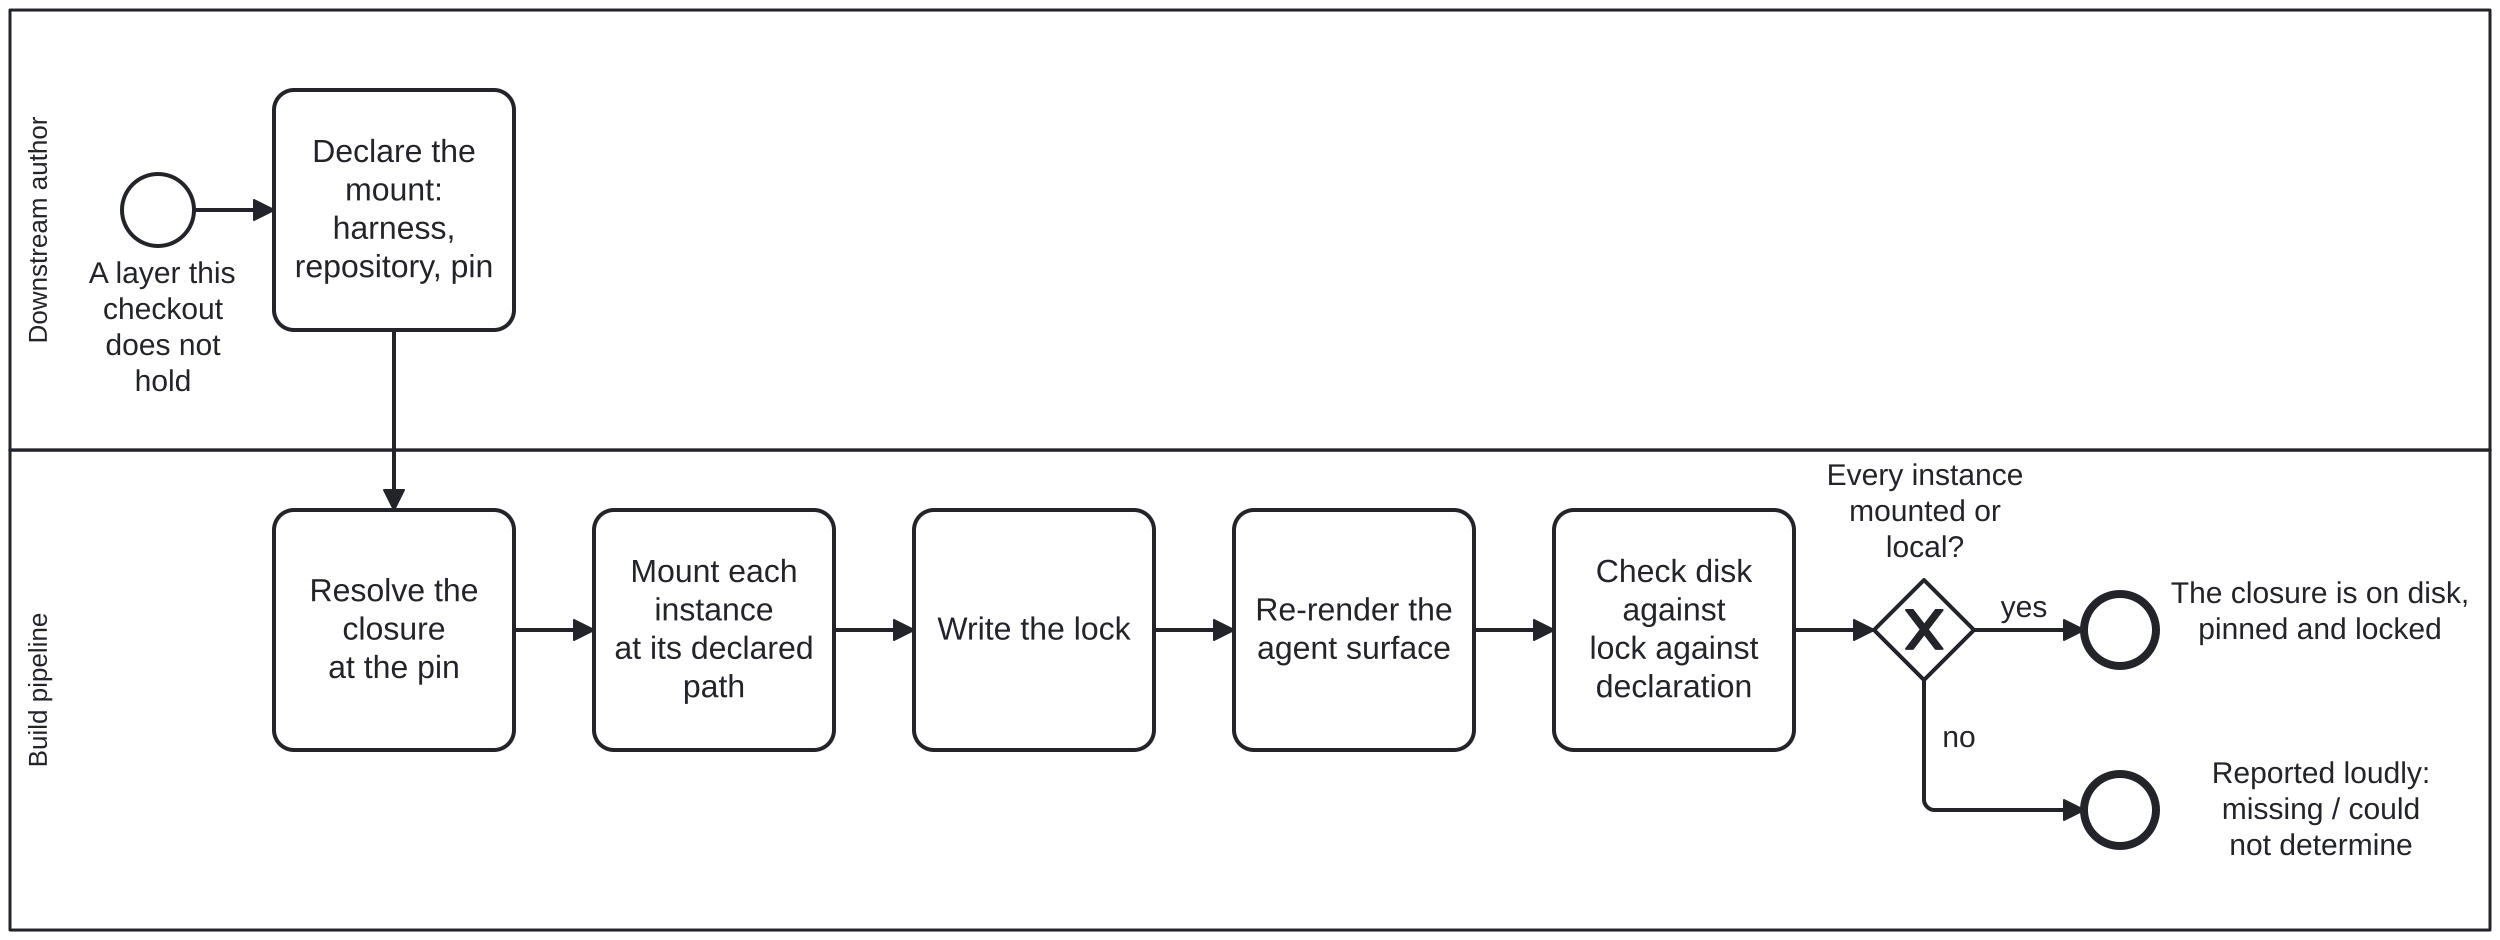
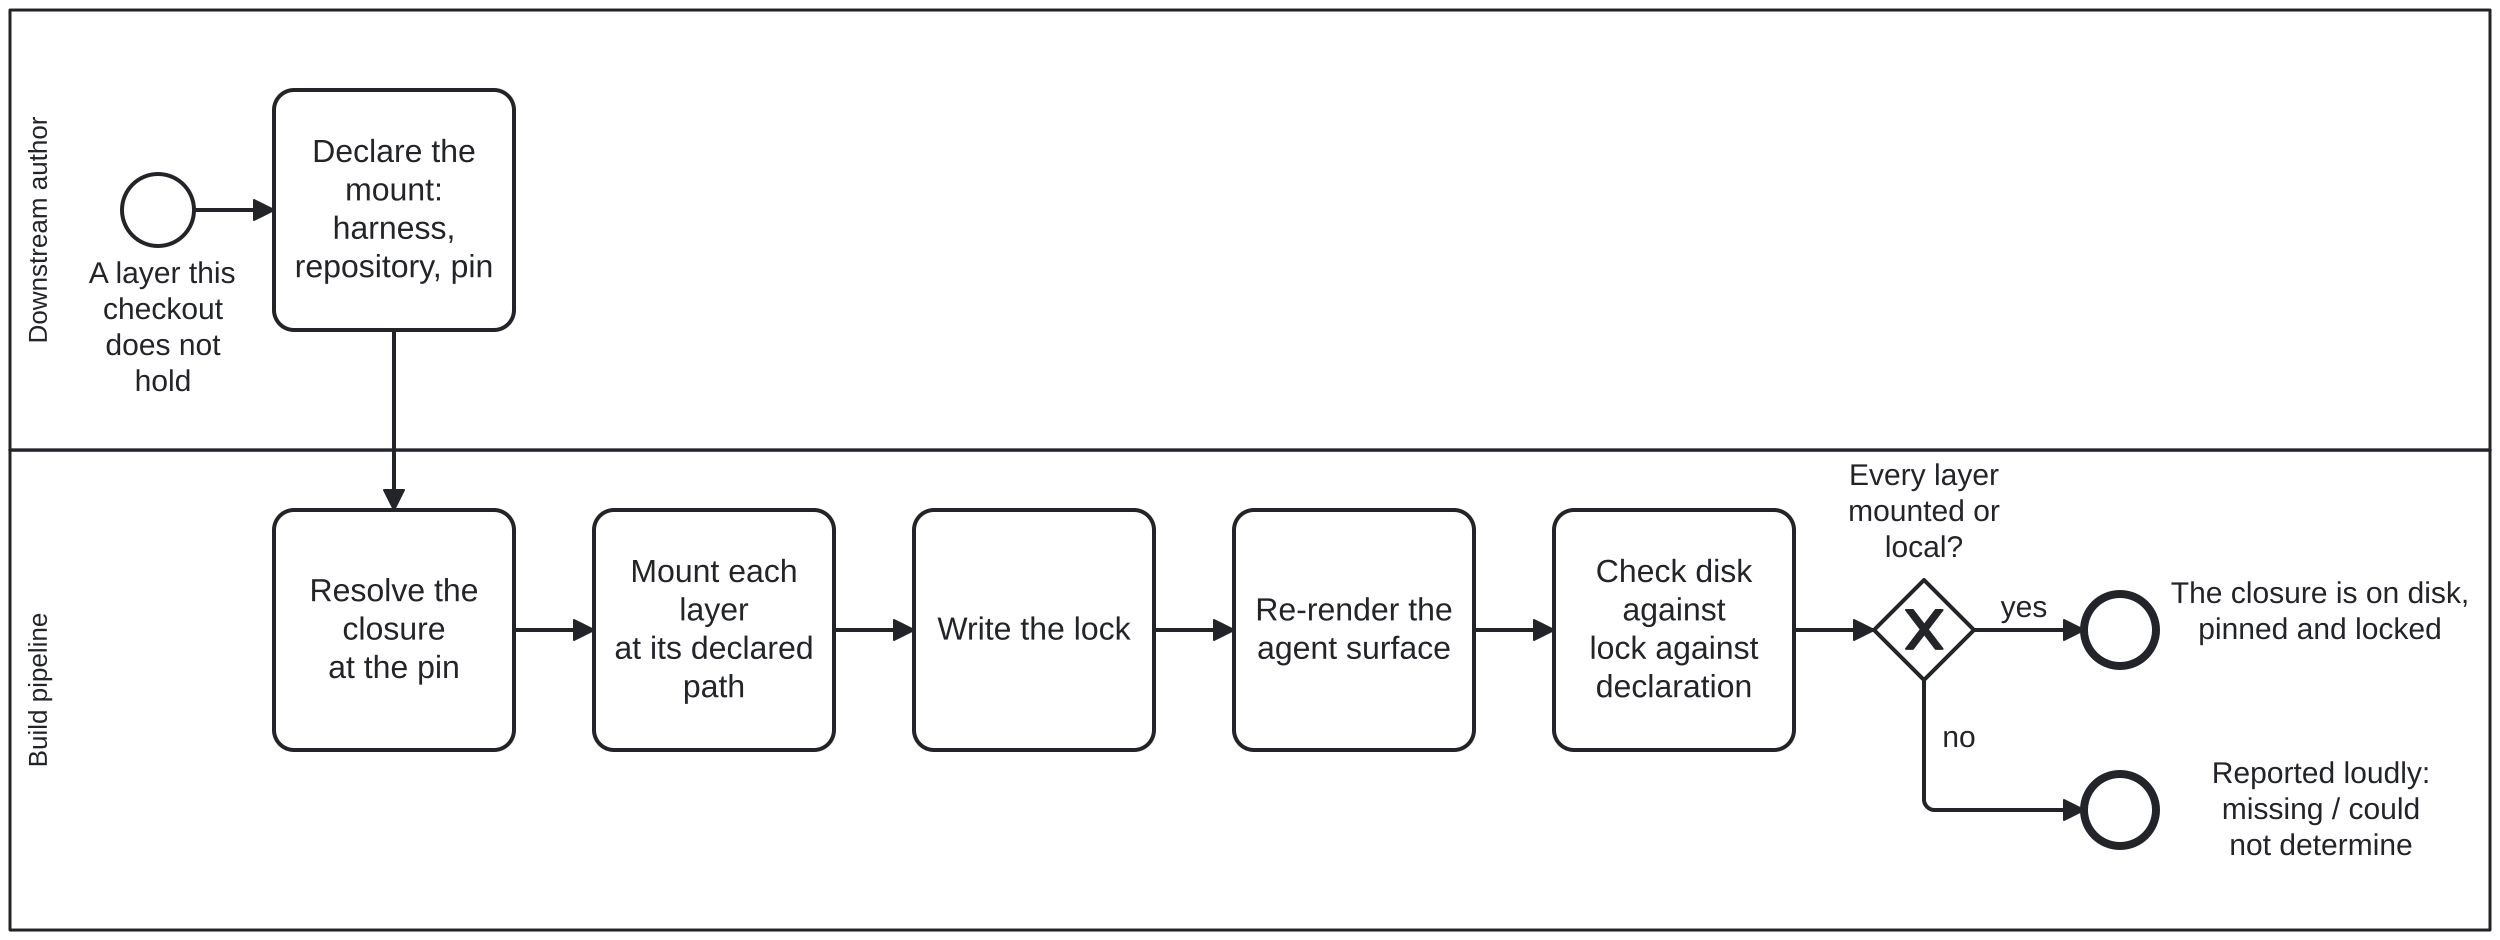
<svg xmlns="http://www.w3.org/2000/svg" width="100%" style="max-width:100%;height:auto" viewBox="155 35 1250 470" version="1.1">
  <rect x="155" y="35" width="1250" height="470" fill="#ffffff" />
  <g class="djs-group">
    <g class="djs-element djs-shape" data-element-id="Lane_Pipeline" style="display: block;" transform="matrix(1 0 0 1 160 260)">
      <g class="djs-visual">
        <rect x="0" y="0" width="1240" height="240" rx="0" ry="0" style="stroke-linecap: round; stroke-linejoin: round; stroke: rgb(34, 36, 42); stroke-width: 1.5px; fill: white; fill-opacity: 0.25;" />
        <text lineHeight="1.05" class="djs-label" transform="matrix(-1.83697e-16 -1 1 -1.83697e-16 0 240)" style="font-family: Arial, sans-serif; font-size: 13px; font-weight: normal; fill: rgb(34, 36, 42);">
          <tspan x="81.333" y="18.413">Build pipeline</tspan>
        </text>
      </g>
      <rect class="djs-hit djs-hit-all" x="0" y="0" width="1240" height="240" style="fill: none; stroke-opacity: 0; stroke: white; stroke-width: 15px;" />
    </g>
  </g>
  <g class="djs-group">
    <g class="djs-element djs-shape" data-element-id="Lane_Author" style="display: block;" transform="matrix(1 0 0 1 160 40)">
      <g class="djs-visual">
        <rect x="0" y="0" width="1240" height="220" rx="0" ry="0" style="stroke-linecap: round; stroke-linejoin: round; stroke: rgb(34, 36, 42); stroke-width: 1.5px; fill: white; fill-opacity: 0.25;" />
        <text lineHeight="1.05" class="djs-label" transform="matrix(-1.83697e-16 -1 1 -1.83697e-16 0 220)" style="font-family: Arial, sans-serif; font-size: 13px; font-weight: normal; fill: rgb(34, 36, 42);">
          <tspan x="53.281" y="18.413">Downstream author</tspan>
        </text>
      </g>
      <rect class="djs-hit djs-hit-all" x="0" y="0" width="1240" height="220" style="fill: none; stroke-opacity: 0; stroke: white; stroke-width: 15px;" />
    </g>
  </g>
  <g class="djs-group">
    <g class="djs-element djs-shape" data-element-id="Start_LayerNeeded" style="display: block;" transform="matrix(1 0 0 1 216 122)">
      <g class="djs-visual">
        <circle cx="18" cy="18" r="18" style="stroke-linecap: round; stroke-linejoin: round; stroke: rgb(34, 36, 42); stroke-width: 2px; fill: white; fill-opacity: 0.95;" />
      </g>
      <rect class="djs-hit djs-hit-all" x="0" y="0" width="36" height="36" style="fill: none; stroke-opacity: 0; stroke: white; stroke-width: 15px;" />
    </g>
  </g>
  <g class="djs-group">
    <g class="djs-element djs-shape" data-element-id="Start_LayerNeeded_label" style="display: block;" transform="matrix(1 0 0 1 199 163)">
      <g class="djs-visual">
        <text lineHeight="1.2" class="djs-label" style="font-family: Arial, sans-serif; font-size: 15px; font-weight: normal; fill: rgb(34, 36, 42);">
          <tspan x="0.403" y="13.5">A layer this</tspan>
          <tspan x="7.482" y="31.5">checkout </tspan>
          <tspan x="8.727" y="49.5">does not </tspan>
          <tspan x="23.32" y="67.5">hold</tspan>
        </text>
      </g>
      <rect class="djs-hit djs-hit-all" x="0" y="0" width="75" height="72" style="fill: none; stroke-opacity: 0; stroke: white; stroke-width: 15px;" />
    </g>
  </g>
  <g class="djs-group">
    <g class="djs-element djs-shape" data-element-id="Task_DeclareMount" style="display: block;" transform="matrix(1 0 0 1 292 80)">
      <g class="djs-visual">
        <rect x="0" y="0" width="120" height="120" rx="10" ry="10" style="stroke-linecap: round; stroke-linejoin: round; stroke: rgb(34, 36, 42); stroke-width: 2px; fill: white; fill-opacity: 0.95;" />
        <text lineHeight="1.2" class="djs-label" style="font-family: Arial, sans-serif; font-size: 16px; font-weight: normal; fill: rgb(34, 36, 42);">
          <tspan x="19.09" y="36">Declare the </tspan>
          <tspan x="35.543" y="55.2">mount:</tspan>
          <tspan x="29.316" y="74.4">harness, </tspan>
          <tspan x="10.348" y="93.6">repository, pin</tspan>
        </text>
      </g>
      <rect class="djs-hit djs-hit-all" x="0" y="0" width="120" height="120" style="fill: none; stroke-opacity: 0; stroke: white; stroke-width: 15px;" />
    </g>
  </g>
  <g class="djs-group">
    <g class="djs-element djs-shape" data-element-id="Task_ResolveClosure" style="display: block;" transform="matrix(1 0 0 1 292 290)">
      <g class="djs-visual">
        <rect x="0" y="0" width="120" height="120" rx="10" ry="10" style="stroke-linecap: round; stroke-linejoin: round; stroke: rgb(34, 36, 42); stroke-width: 2px; fill: white; fill-opacity: 0.95;" />
        <text lineHeight="1.2" class="djs-label" style="font-family: Arial, sans-serif; font-size: 16px; font-weight: normal; fill: rgb(34, 36, 42);">
          <tspan x="17.754" y="45.6">Resolve the </tspan>
          <tspan x="34.211" y="64.8">closure</tspan>
          <tspan x="27.086" y="84">at the pin</tspan>
        </text>
      </g>
      <rect class="djs-hit djs-hit-all" x="0" y="0" width="120" height="120" style="fill: none; stroke-opacity: 0; stroke: white; stroke-width: 15px;" />
    </g>
  </g>
  <g class="djs-group">
    <g class="djs-element djs-shape" data-element-id="Task_MountInstances" style="display: block;" transform="matrix(1 0 0 1 452 290)">
      <g class="djs-visual">
        <rect x="0" y="0" width="120" height="120" rx="10" ry="10" style="stroke-linecap: round; stroke-linejoin: round; stroke: rgb(34, 36, 42); stroke-width: 2px; fill: white; fill-opacity: 0.95;" />
        <text lineHeight="1.2" class="djs-label" style="font-family: Arial, sans-serif; font-size: 16px; font-weight: normal; fill: rgb(34, 36, 42);">
          <tspan x="18.195" y="36">Mount each </tspan>
-           <tspan x="30.203" y="55.2">instance</tspan>
+           <tspan x="42.66" y="55.2">layer</tspan>
          <tspan x="10.195" y="74.4">at its declared</tspan>
          <tspan x="44.43" y="93.6">path</tspan>
        </text>
      </g>
      <rect class="djs-hit djs-hit-all" x="0" y="0" width="120" height="120" style="fill: none; stroke-opacity: 0; stroke: white; stroke-width: 15px;" />
    </g>
  </g>
  <g class="djs-group">
    <g class="djs-element djs-shape" data-element-id="Task_WriteLock" style="display: block;" transform="matrix(1 0 0 1 612 290)">
      <g class="djs-visual">
        <rect x="0" y="0" width="120" height="120" rx="10" ry="10" style="stroke-linecap: round; stroke-linejoin: round; stroke: rgb(34, 36, 42); stroke-width: 2px; fill: white; fill-opacity: 0.95;" />
        <text lineHeight="1.2" class="djs-label" style="font-family: Arial, sans-serif; font-size: 16px; font-weight: normal; fill: rgb(34, 36, 42);">
          <tspan x="11.688" y="64.8">Write the lock</tspan>
        </text>
      </g>
      <rect class="djs-hit djs-hit-all" x="0" y="0" width="120" height="120" style="fill: none; stroke-opacity: 0; stroke: white; stroke-width: 15px;" />
    </g>
  </g>
  <g class="djs-group">
    <g class="djs-element djs-shape" data-element-id="Task_RenderAgentSurface" style="display: block;" transform="matrix(1 0 0 1 772 290)">
      <g class="djs-visual">
        <rect x="0" y="0" width="120" height="120" rx="10" ry="10" style="stroke-linecap: round; stroke-linejoin: round; stroke: rgb(34, 36, 42); stroke-width: 2px; fill: white; fill-opacity: 0.95;" />
        <text lineHeight="1.2" class="djs-label" style="font-family: Arial, sans-serif; font-size: 16px; font-weight: normal; fill: rgb(34, 36, 42);">
          <tspan x="10.641" y="55.2">Re-render the</tspan>
          <tspan x="11.523" y="74.4">agent surface</tspan>
        </text>
      </g>
      <rect class="djs-hit djs-hit-all" x="0" y="0" width="120" height="120" style="fill: none; stroke-opacity: 0; stroke: white; stroke-width: 15px;" />
    </g>
  </g>
  <g class="djs-group">
    <g class="djs-element djs-shape" data-element-id="Task_CheckAgainstLock" style="display: block;" transform="matrix(1 0 0 1 932 290)">
      <g class="djs-visual">
        <rect x="0" y="0" width="120" height="120" rx="10" ry="10" style="stroke-linecap: round; stroke-linejoin: round; stroke: rgb(34, 36, 42); stroke-width: 2px; fill: white; fill-opacity: 0.95;" />
        <text lineHeight="1.2" class="djs-label" style="font-family: Arial, sans-serif; font-size: 16px; font-weight: normal; fill: rgb(34, 36, 42);">
          <tspan x="20.875" y="36">Check disk </tspan>
          <tspan x="34.203" y="55.2">against</tspan>
          <tspan x="17.754" y="74.4">lock against </tspan>
          <tspan x="20.863" y="93.6">declaration</tspan>
        </text>
      </g>
      <rect class="djs-hit djs-hit-all" x="0" y="0" width="120" height="120" style="fill: none; stroke-opacity: 0; stroke: white; stroke-width: 15px;" />
    </g>
  </g>
  <g class="djs-group">
    <g class="djs-element djs-shape" data-element-id="GW_State" style="display: block;" transform="matrix(1 0 0 1 1092 325)">
      <g class="djs-visual">
        <polygon points="25,0 50,25 25,50 0,25" style="stroke-linecap: round; stroke-linejoin: round; stroke: rgb(34, 36, 42); stroke-width: 2px; fill: white; fill-opacity: 0.95;" />
        <path d="m 16,15 7.429,9.714 -7.429,9.714 3.429,0 5.714,-7.464 5.714,7.464 3.429,0 -7.429,-9.714 7.429,-9.714 -3.429,0 -5.714,7.464 -5.714,-7.464 -3.429,0 z" style="fill: rgb(34, 36, 42); stroke-linecap: round; stroke-linejoin: round; stroke: rgb(34, 36, 42); stroke-width: 1px;" />
      </g>
      <rect class="djs-hit djs-hit-all" x="0" y="0" width="50" height="50" style="fill: none; stroke-opacity: 0; stroke: white; stroke-width: 15px;" />
    </g>
  </g>
  <g class="djs-group">
-     <g class="djs-element djs-shape" data-element-id="GW_State_label" style="display: block;" transform="matrix(1 0 0 1 1068 264)">
-       <g class="djs-visual">
-         <text lineHeight="1.2" class="djs-label" style="font-family: Arial, sans-serif; font-size: 15px; font-weight: normal; fill: rgb(34, 36, 42);">
-           <tspan x="0.311" y="13.5">Every instance</tspan>
-           <tspan x="11.561" y="31.5">mounted or </tspan>
-           <tspan x="29.904" y="49.5">local?</tspan>
-         </text>
-       </g>
-       <rect class="djs-hit djs-hit-all" x="0" y="0" width="99" height="54" style="fill: none; stroke-opacity: 0; stroke: white; stroke-width: 15px;" />
+     <g class="djs-element djs-shape" data-element-id="GW_State_label" style="display: block;" transform="matrix(1 0 0 1 1079 264)">
+       <g class="djs-visual">
+         <text lineHeight="1.2" class="djs-label" style="font-family: Arial, sans-serif; font-size: 15px; font-weight: normal; fill: rgb(34, 36, 42);">
+           <tspan x="0.489" y="13.5">Every layer</tspan>
+           <tspan x="0.061" y="31.5">mounted or</tspan>
+           <tspan x="18.404" y="49.5">local?</tspan>
+         </text>
+       </g>
+       <rect class="djs-hit djs-hit-all" x="0" y="0" width="76" height="54" style="fill: none; stroke-opacity: 0; stroke: white; stroke-width: 15px;" />
    </g>
  </g>
  <g class="djs-group">
    <g class="djs-element djs-shape" data-element-id="End_Mounted" style="display: block;" transform="matrix(1 0 0 1 1197 332)">
      <g class="djs-visual">
        <circle cx="18" cy="18" r="18" style="stroke-linecap: round; stroke-linejoin: round; stroke: rgb(34, 36, 42); stroke-width: 4px; fill: white; fill-opacity: 0.95;" />
      </g>
      <rect class="djs-hit djs-hit-all" x="0" y="0" width="36" height="36" style="fill: none; stroke-opacity: 0; stroke: white; stroke-width: 15px;" />
    </g>
  </g>
  <g class="djs-group">
    <g class="djs-element djs-shape" data-element-id="End_Mounted_label" style="display: block;" transform="matrix(1 0 0 1 1240 323)">
      <g class="djs-visual">
        <text lineHeight="1.2" class="djs-label" style="font-family: Arial, sans-serif; font-size: 15px; font-weight: normal; fill: rgb(34, 36, 42);">
          <tspan x="0.385" y="13.5">The closure is on disk,</tspan>
          <tspan x="14.117" y="31.5">pinned and locked</tspan>
        </text>
      </g>
      <rect class="djs-hit djs-hit-all" x="0" y="0" width="150" height="36" style="fill: none; stroke-opacity: 0; stroke: white; stroke-width: 15px;" />
    </g>
  </g>
  <g class="djs-group">
    <g class="djs-element djs-shape" data-element-id="End_Reported" style="display: block;" transform="matrix(1 0 0 1 1197 422)">
      <g class="djs-visual">
        <circle cx="18" cy="18" r="18" style="stroke-linecap: round; stroke-linejoin: round; stroke: rgb(34, 36, 42); stroke-width: 4px; fill: white; fill-opacity: 0.95;" />
      </g>
      <rect class="djs-hit djs-hit-all" x="0" y="0" width="36" height="36" style="fill: none; stroke-opacity: 0; stroke: white; stroke-width: 15px;" />
    </g>
  </g>
  <g class="djs-group">
    <g class="djs-element djs-shape" data-element-id="End_Reported_label" style="display: block;" transform="matrix(1 0 0 1 1253 413)">
      <g class="djs-visual">
        <text lineHeight="1.2" class="djs-label" style="font-family: Arial, sans-serif; font-size: 15px; font-weight: normal; fill: rgb(34, 36, 42);">
          <tspan x="7.883" y="13.5">Reported loudly:</tspan>
          <tspan x="12.897" y="31.5">missing / could </tspan>
          <tspan x="16.639" y="49.5">not determine</tspan>
        </text>
      </g>
      <rect class="djs-hit djs-hit-all" x="0" y="0" width="125" height="54" style="fill: none; stroke-opacity: 0; stroke: white; stroke-width: 15px;" />
    </g>
  </g>
  <g class="djs-group">
    <g class="djs-element djs-connection" data-element-id="F_D1" style="display: block;">
      <g class="djs-visual">
        <defs>
          <marker id="bpmn-marker-1" viewBox="0 0 20 20" refX="11" refY="10" markerWidth="10" markerHeight="10" orient="auto">
            <path d="M 1 5 L 11 10 L 1 15 Z" style="stroke-linecap: round; stroke-linejoin: round; stroke: rgb(34, 36, 42); stroke-width: 1px; fill: rgb(34, 36, 42);" />
          </marker>
        </defs>
        <path data-corner-radius="5" style="fill: none; stroke-linecap: round; stroke-linejoin: round; stroke: rgb(34, 36, 42); stroke-width: 2px; marker-end: url('#bpmn-marker-1');" d="M252,140L292,140" />
      </g>
      <path d="M252,140L292,140" class="djs-hit djs-hit-stroke" style="fill: none; stroke-opacity: 0; stroke: white; stroke-width: 15px;" />
    </g>
  </g>
  <g class="djs-group">
    <g class="djs-element djs-connection" data-element-id="F_D2" style="display: block;">
      <g class="djs-visual">
        <defs>
          <marker id="bpmn-marker-2" viewBox="0 0 20 20" refX="11" refY="10" markerWidth="10" markerHeight="10" orient="auto">
            <path d="M 1 5 L 11 10 L 1 15 Z" style="stroke-linecap: round; stroke-linejoin: round; stroke: rgb(34, 36, 42); stroke-width: 1px; fill: rgb(34, 36, 42);" />
          </marker>
        </defs>
        <path data-corner-radius="5" style="fill: none; stroke-linecap: round; stroke-linejoin: round; stroke: rgb(34, 36, 42); stroke-width: 2px; marker-end: url('#bpmn-marker-2');" d="M352,200L352,290" />
      </g>
      <path d="M352,200L352,290" class="djs-hit djs-hit-stroke" style="fill: none; stroke-opacity: 0; stroke: white; stroke-width: 15px;" />
    </g>
  </g>
  <g class="djs-group">
    <g class="djs-element djs-connection" data-element-id="F_D3" style="display: block;">
      <g class="djs-visual">
        <defs>
          <marker id="bpmn-marker-3" viewBox="0 0 20 20" refX="11" refY="10" markerWidth="10" markerHeight="10" orient="auto">
            <path d="M 1 5 L 11 10 L 1 15 Z" style="stroke-linecap: round; stroke-linejoin: round; stroke: rgb(34, 36, 42); stroke-width: 1px; fill: rgb(34, 36, 42);" />
          </marker>
        </defs>
        <path data-corner-radius="5" style="fill: none; stroke-linecap: round; stroke-linejoin: round; stroke: rgb(34, 36, 42); stroke-width: 2px; marker-end: url('#bpmn-marker-3');" d="M412,350L452,350" />
      </g>
      <path d="M412,350L452,350" class="djs-hit djs-hit-stroke" style="fill: none; stroke-opacity: 0; stroke: white; stroke-width: 15px;" />
    </g>
  </g>
  <g class="djs-group">
    <g class="djs-element djs-connection" data-element-id="F_D4" style="display: block;">
      <g class="djs-visual">
        <defs>
          <marker id="bpmn-marker-4" viewBox="0 0 20 20" refX="11" refY="10" markerWidth="10" markerHeight="10" orient="auto">
            <path d="M 1 5 L 11 10 L 1 15 Z" style="stroke-linecap: round; stroke-linejoin: round; stroke: rgb(34, 36, 42); stroke-width: 1px; fill: rgb(34, 36, 42);" />
          </marker>
        </defs>
        <path data-corner-radius="5" style="fill: none; stroke-linecap: round; stroke-linejoin: round; stroke: rgb(34, 36, 42); stroke-width: 2px; marker-end: url('#bpmn-marker-4');" d="M572,350L612,350" />
      </g>
      <path d="M572,350L612,350" class="djs-hit djs-hit-stroke" style="fill: none; stroke-opacity: 0; stroke: white; stroke-width: 15px;" />
    </g>
  </g>
  <g class="djs-group">
    <g class="djs-element djs-connection" data-element-id="F_D5" style="display: block;">
      <g class="djs-visual">
        <defs>
          <marker id="bpmn-marker-5" viewBox="0 0 20 20" refX="11" refY="10" markerWidth="10" markerHeight="10" orient="auto">
            <path d="M 1 5 L 11 10 L 1 15 Z" style="stroke-linecap: round; stroke-linejoin: round; stroke: rgb(34, 36, 42); stroke-width: 1px; fill: rgb(34, 36, 42);" />
          </marker>
        </defs>
        <path data-corner-radius="5" style="fill: none; stroke-linecap: round; stroke-linejoin: round; stroke: rgb(34, 36, 42); stroke-width: 2px; marker-end: url('#bpmn-marker-5');" d="M732,350L772,350" />
      </g>
      <path d="M732,350L772,350" class="djs-hit djs-hit-stroke" style="fill: none; stroke-opacity: 0; stroke: white; stroke-width: 15px;" />
    </g>
  </g>
  <g class="djs-group">
    <g class="djs-element djs-connection" data-element-id="F_D5b" style="display: block;">
      <g class="djs-visual">
        <defs>
          <marker id="bpmn-marker-6" viewBox="0 0 20 20" refX="11" refY="10" markerWidth="10" markerHeight="10" orient="auto">
            <path d="M 1 5 L 11 10 L 1 15 Z" style="stroke-linecap: round; stroke-linejoin: round; stroke: rgb(34, 36, 42); stroke-width: 1px; fill: rgb(34, 36, 42);" />
          </marker>
        </defs>
        <path data-corner-radius="5" style="fill: none; stroke-linecap: round; stroke-linejoin: round; stroke: rgb(34, 36, 42); stroke-width: 2px; marker-end: url('#bpmn-marker-6');" d="M892,350L932,350" />
      </g>
      <path d="M892,350L932,350" class="djs-hit djs-hit-stroke" style="fill: none; stroke-opacity: 0; stroke: white; stroke-width: 15px;" />
    </g>
  </g>
  <g class="djs-group">
    <g class="djs-element djs-connection" data-element-id="F_D6" style="display: block;">
      <g class="djs-visual">
        <defs>
          <marker id="bpmn-marker-7" viewBox="0 0 20 20" refX="11" refY="10" markerWidth="10" markerHeight="10" orient="auto">
            <path d="M 1 5 L 11 10 L 1 15 Z" style="stroke-linecap: round; stroke-linejoin: round; stroke: rgb(34, 36, 42); stroke-width: 1px; fill: rgb(34, 36, 42);" />
          </marker>
        </defs>
        <path data-corner-radius="5" style="fill: none; stroke-linecap: round; stroke-linejoin: round; stroke: rgb(34, 36, 42); stroke-width: 2px; marker-end: url('#bpmn-marker-7');" d="M1052,350L1092,350" />
      </g>
      <path d="M1052,350L1092,350" class="djs-hit djs-hit-stroke" style="fill: none; stroke-opacity: 0; stroke: white; stroke-width: 15px;" />
    </g>
  </g>
  <g class="djs-group">
    <g class="djs-element djs-connection" data-element-id="F_D7" style="display: block;">
      <g class="djs-visual">
        <defs>
          <marker id="bpmn-marker-8" viewBox="0 0 20 20" refX="11" refY="10" markerWidth="10" markerHeight="10" orient="auto">
            <path d="M 1 5 L 11 10 L 1 15 Z" style="stroke-linecap: round; stroke-linejoin: round; stroke: rgb(34, 36, 42); stroke-width: 1px; fill: rgb(34, 36, 42);" />
          </marker>
        </defs>
        <path data-corner-radius="5" style="fill: none; stroke-linecap: round; stroke-linejoin: round; stroke: rgb(34, 36, 42); stroke-width: 2px; marker-end: url('#bpmn-marker-8');" d="M1142,350L1197,350" />
      </g>
      <path d="M1142,350L1197,350" class="djs-hit djs-hit-stroke" style="fill: none; stroke-opacity: 0; stroke: white; stroke-width: 15px;" />
    </g>
  </g>
  <g class="djs-group">
    <g class="djs-element djs-shape" data-element-id="F_D7_label" style="display: block;" transform="matrix(1 0 0 1 1155 330)">
      <g class="djs-visual">
        <text lineHeight="1.2" class="djs-label" style="font-family: Arial, sans-serif; font-size: 15px; font-weight: normal; fill: rgb(34, 36, 42);">
          <tspan x="0.329" y="13.5">yes</tspan>
        </text>
      </g>
      <rect class="djs-hit djs-hit-all" x="0" y="0" width="24" height="18" style="fill: none; stroke-opacity: 0; stroke: white; stroke-width: 15px;" />
    </g>
  </g>
  <g class="djs-group">
    <g class="djs-element djs-connection" data-element-id="F_D8" style="display: block;">
      <g class="djs-visual">
        <defs>
          <marker id="bpmn-marker-9" viewBox="0 0 20 20" refX="11" refY="10" markerWidth="10" markerHeight="10" orient="auto">
            <path d="M 1 5 L 11 10 L 1 15 Z" style="stroke-linecap: round; stroke-linejoin: round; stroke: rgb(34, 36, 42); stroke-width: 1px; fill: rgb(34, 36, 42);" />
          </marker>
        </defs>
        <path data-corner-radius="5" style="fill: none; stroke-linecap: round; stroke-linejoin: round; stroke: rgb(34, 36, 42); stroke-width: 2px; marker-end: url('#bpmn-marker-9');" d="M1117,375L1117,435C1117,437.5,1119.5,440,1122,440L1197,440" />
      </g>
      <path d="M1117,375L1117,440L1197,440" class="djs-hit djs-hit-stroke" style="fill: none; stroke-opacity: 0; stroke: white; stroke-width: 15px;" />
    </g>
  </g>
  <g class="djs-group">
    <g class="djs-element djs-shape" data-element-id="F_D8_label" style="display: block;" transform="matrix(1 0 0 1 1126 395)">
      <g class="djs-visual">
        <text lineHeight="1.2" class="djs-label" style="font-family: Arial, sans-serif; font-size: 15px; font-weight: normal; fill: rgb(34, 36, 42);">
          <tspan x="0.158" y="13.5">no</tspan>
        </text>
      </g>
      <rect class="djs-hit djs-hit-all" x="0" y="0" width="17" height="18" style="fill: none; stroke-opacity: 0; stroke: white; stroke-width: 15px;" />
    </g>
  </g>
</svg>
